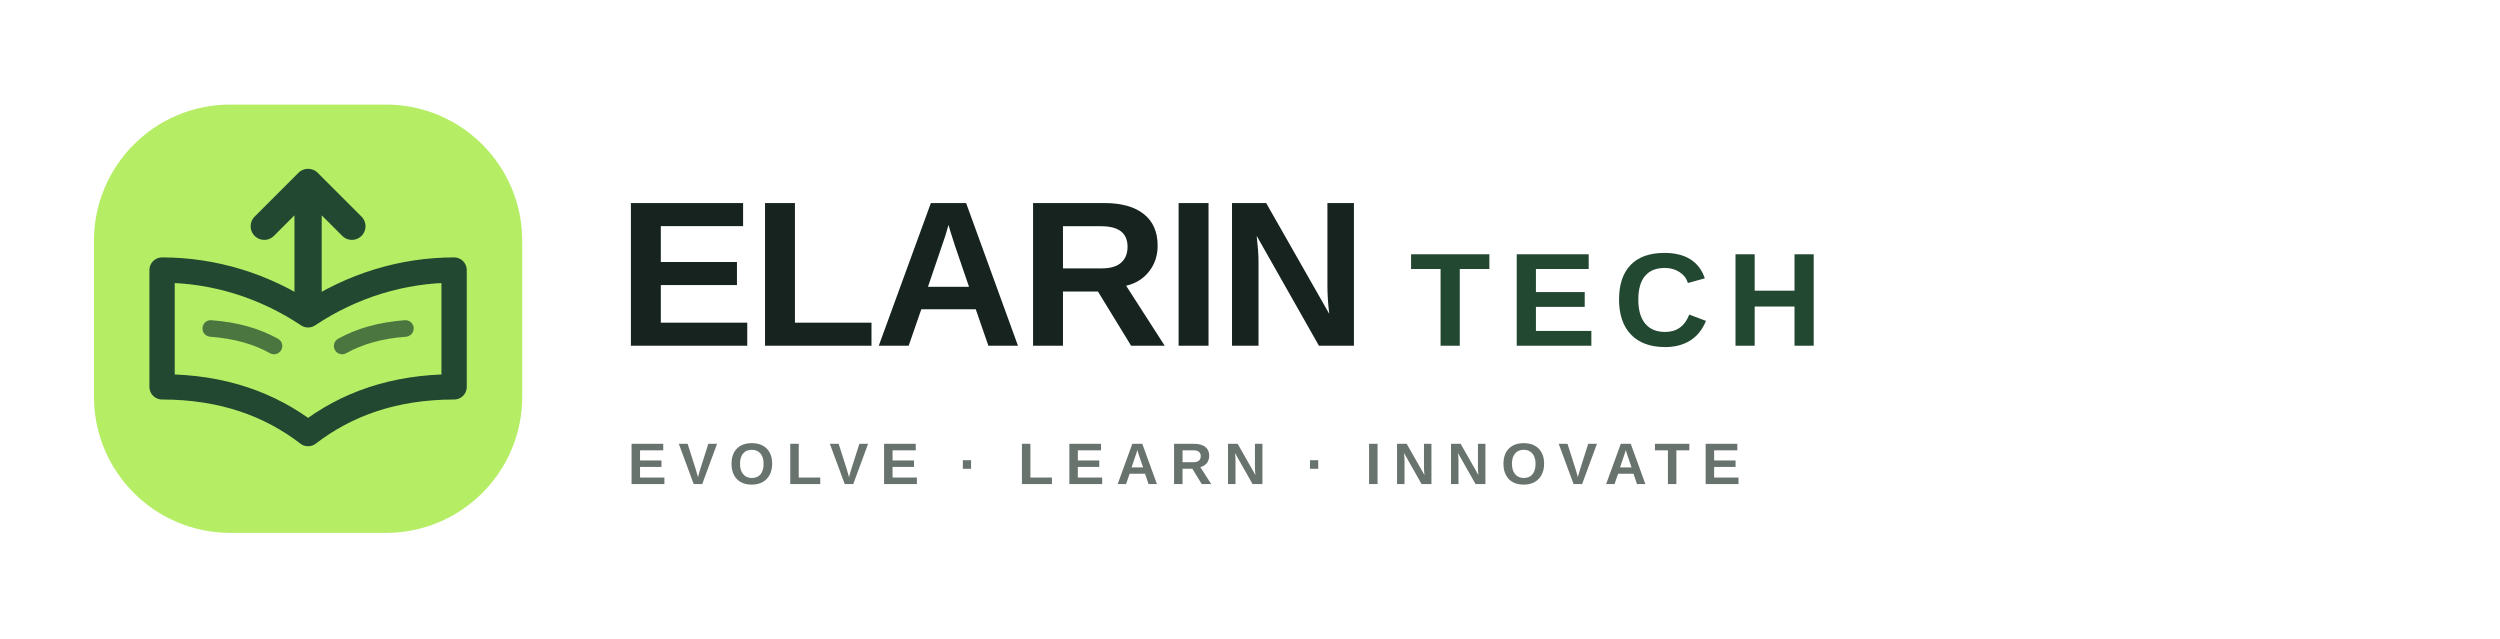
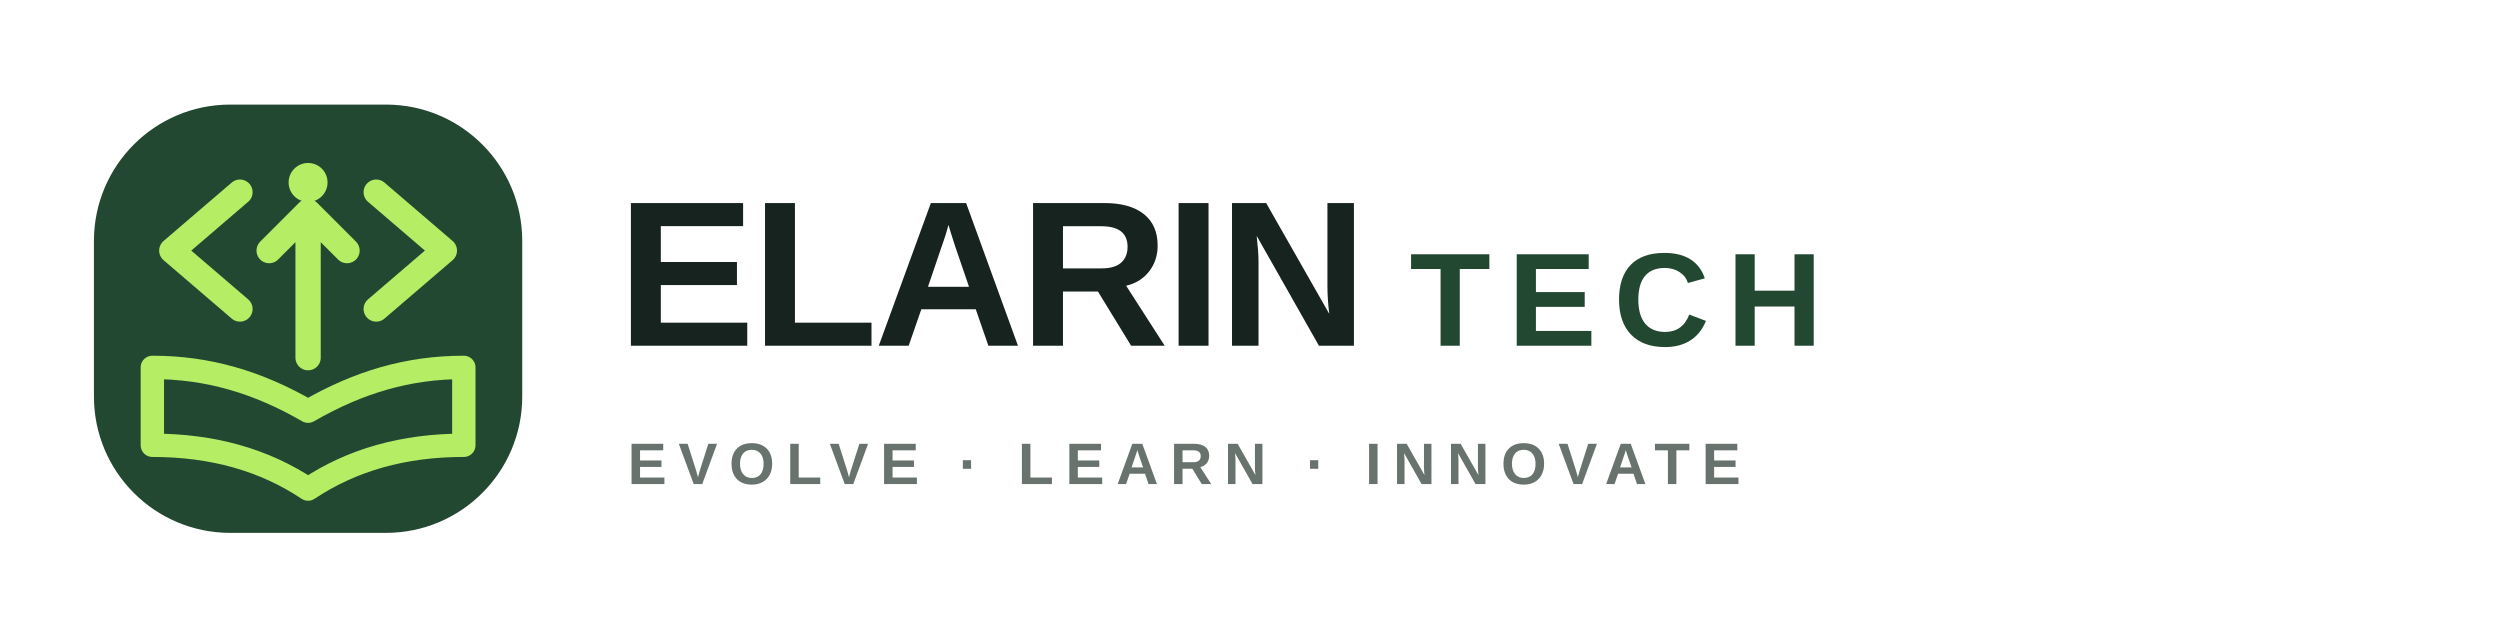
<svg xmlns="http://www.w3.org/2000/svg" viewBox="0 0 470 120" role="img" aria-labelledby="title description">
  <g transform="translate(14 16) scale(1.83)">
-     <rect x="2" y="2" width="44" height="44" rx="14" fill="#b5ed65" />
-     <path d="M9 19c5.3 0 10.5 1.6 15 4.6 4.5-3 9.7-4.6 15-4.6v12c-6.2 0-11.1 1.8-15 4.8-3.9-3-8.8-4.8-15-4.8V19Z" fill="none" stroke="#234832" stroke-width="2.6" stroke-linejoin="round" />
-     <path d="M24 22V10m-4.5 4.5L24 10l4.5 4.5" fill="none" stroke="#234832" stroke-width="2.8" stroke-linecap="round" stroke-linejoin="round" />
-     <path d="M14 25c2.6.2 4.7.8 6.5 1.8m13.5-1.8c-2.6.2-4.7.8-6.5 1.8" fill="none" stroke="#234832" stroke-width="1.7" stroke-linecap="round" opacity=".72" />
+     <rect x="2" y="2" width="44" height="44" rx="14" fill="#234832" />
+     <path d="M8 29c5.7 0 10.8 1.5 16 4.5 5.2-3 10.3-4.5 16-4.5v8c-6.2 0-11.5 1.5-16 4.5-4.5-3-9.8-4.5-16-4.5v-8Z" fill="none" stroke="#b5ed65" stroke-width="2.4" stroke-linejoin="round" />
+     <path d="m17 11-7 6 7 6m14-12 7 6-7 6M24 28V13m-4 4 4-4 4 4" fill="none" stroke="#b5ed65" stroke-width="2.6" stroke-linecap="round" stroke-linejoin="round" />
+     <circle cx="24" cy="10" r="2" fill="#b5ed65" />
  </g>
  <text x="116" y="65" fill="#17231f" font-family="Manrope, Arial, sans-serif" font-size="39" font-weight="800" letter-spacing="-.8">ELARIN</text>
  <text x="265" y="65" fill="#234832" font-family="Manrope, Arial, sans-serif" font-size="25" font-weight="750" letter-spacing="3.2">TECH</text>
  <text x="118" y="91" fill="#69736d" font-family="Arial, sans-serif" font-size="11" font-weight="600" letter-spacing="2.2">EVOLVE · LEARN · INNOVATE</text>
</svg>
